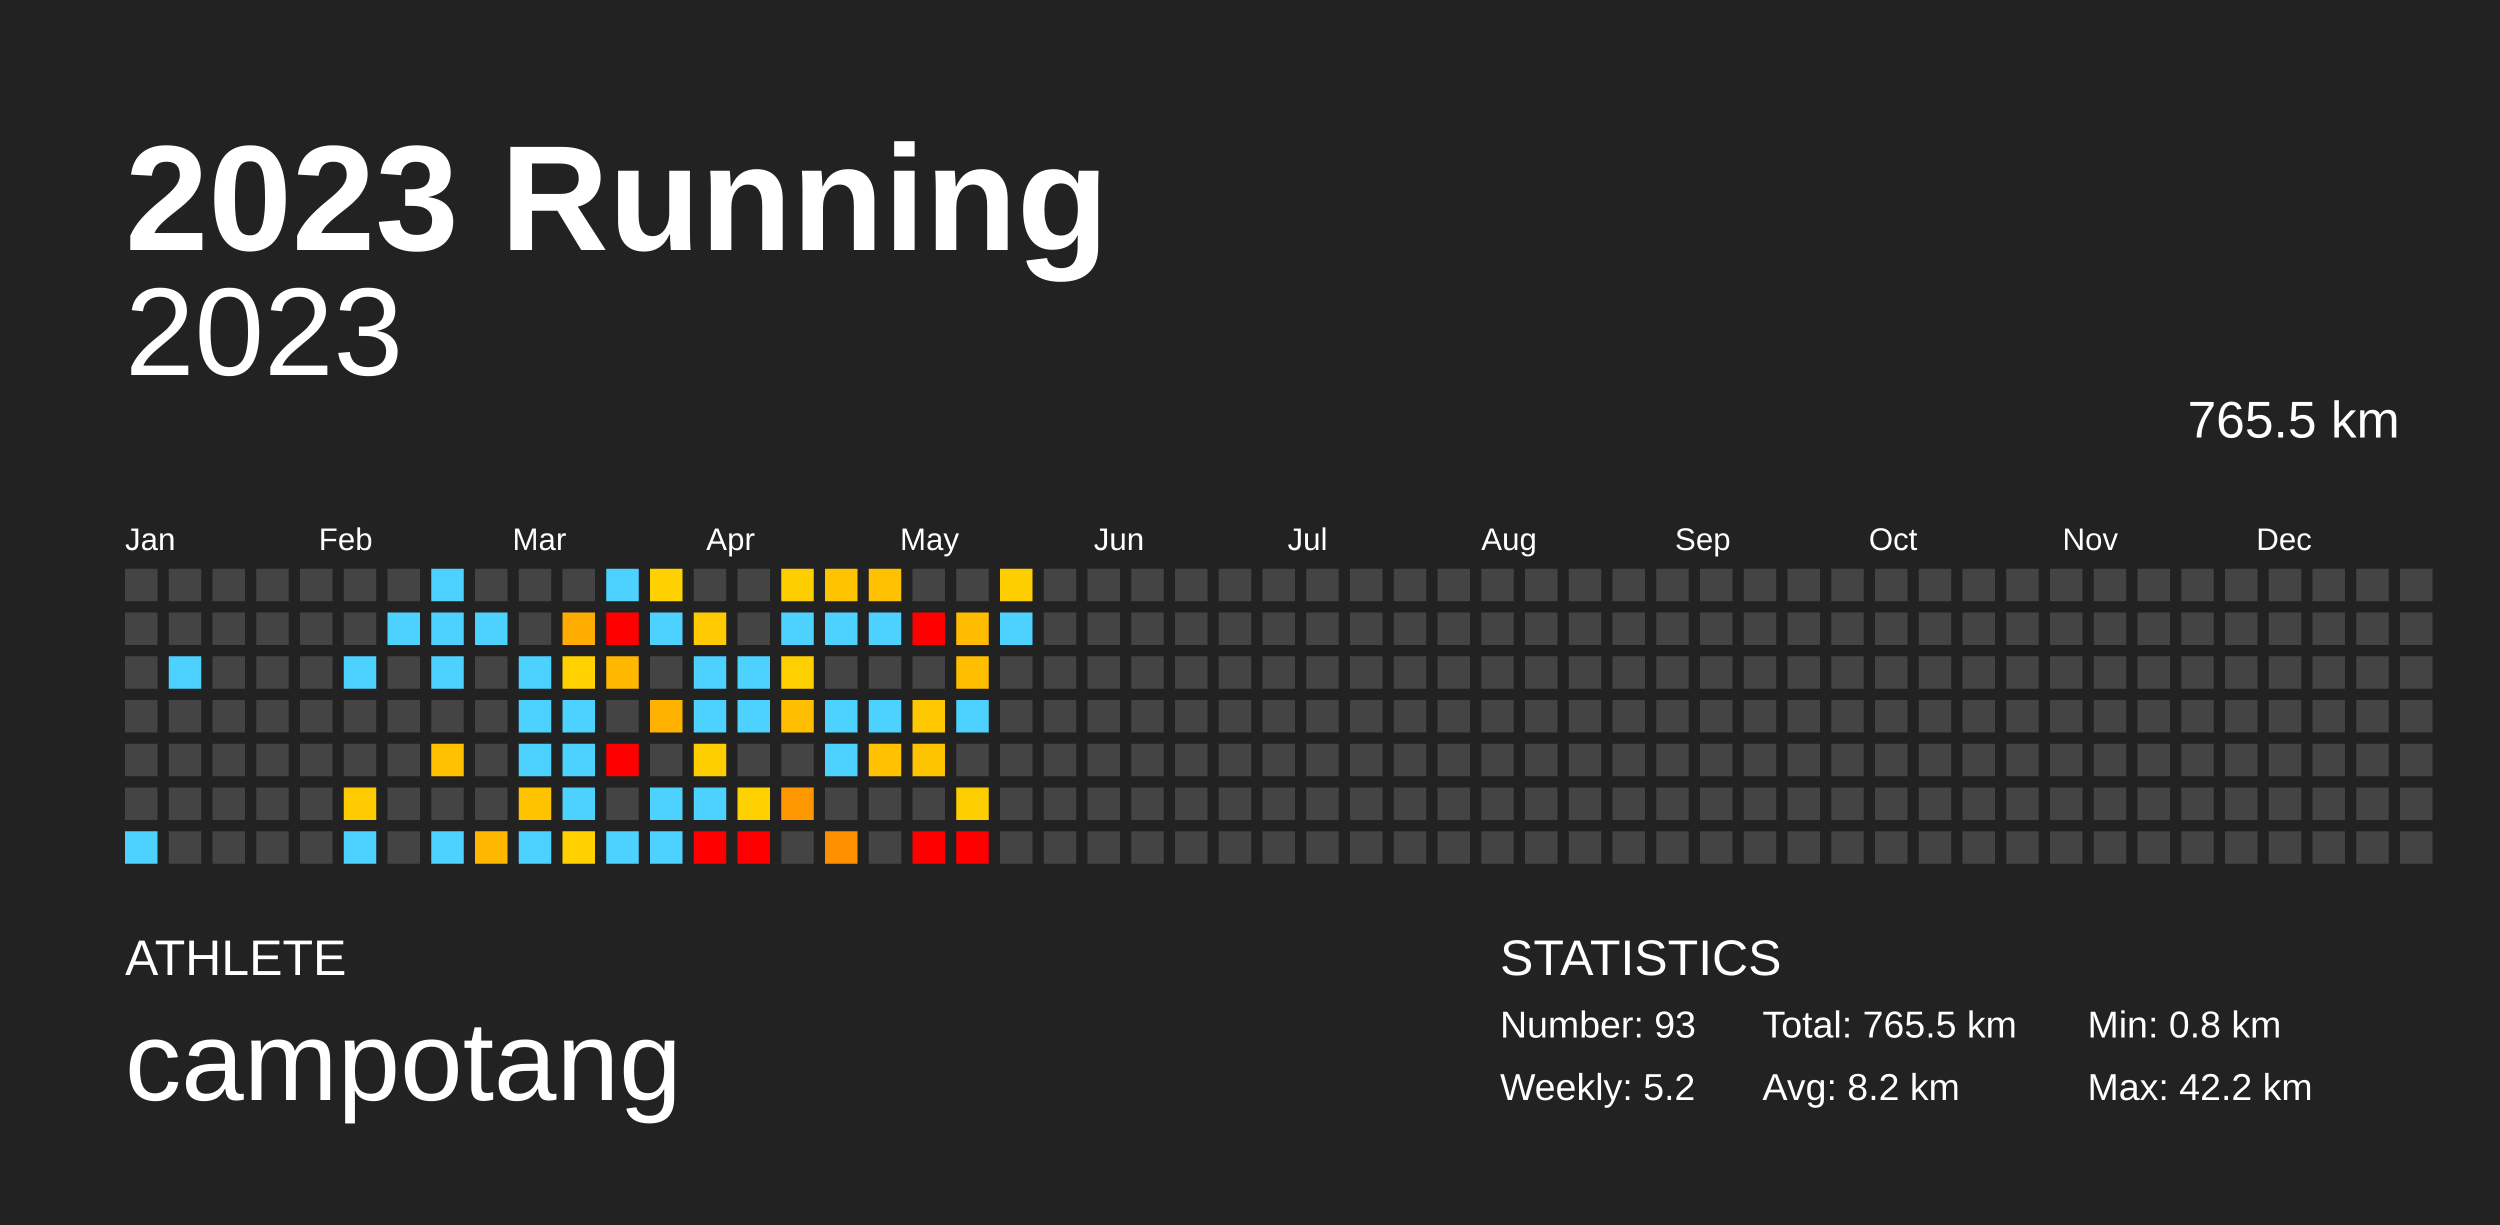
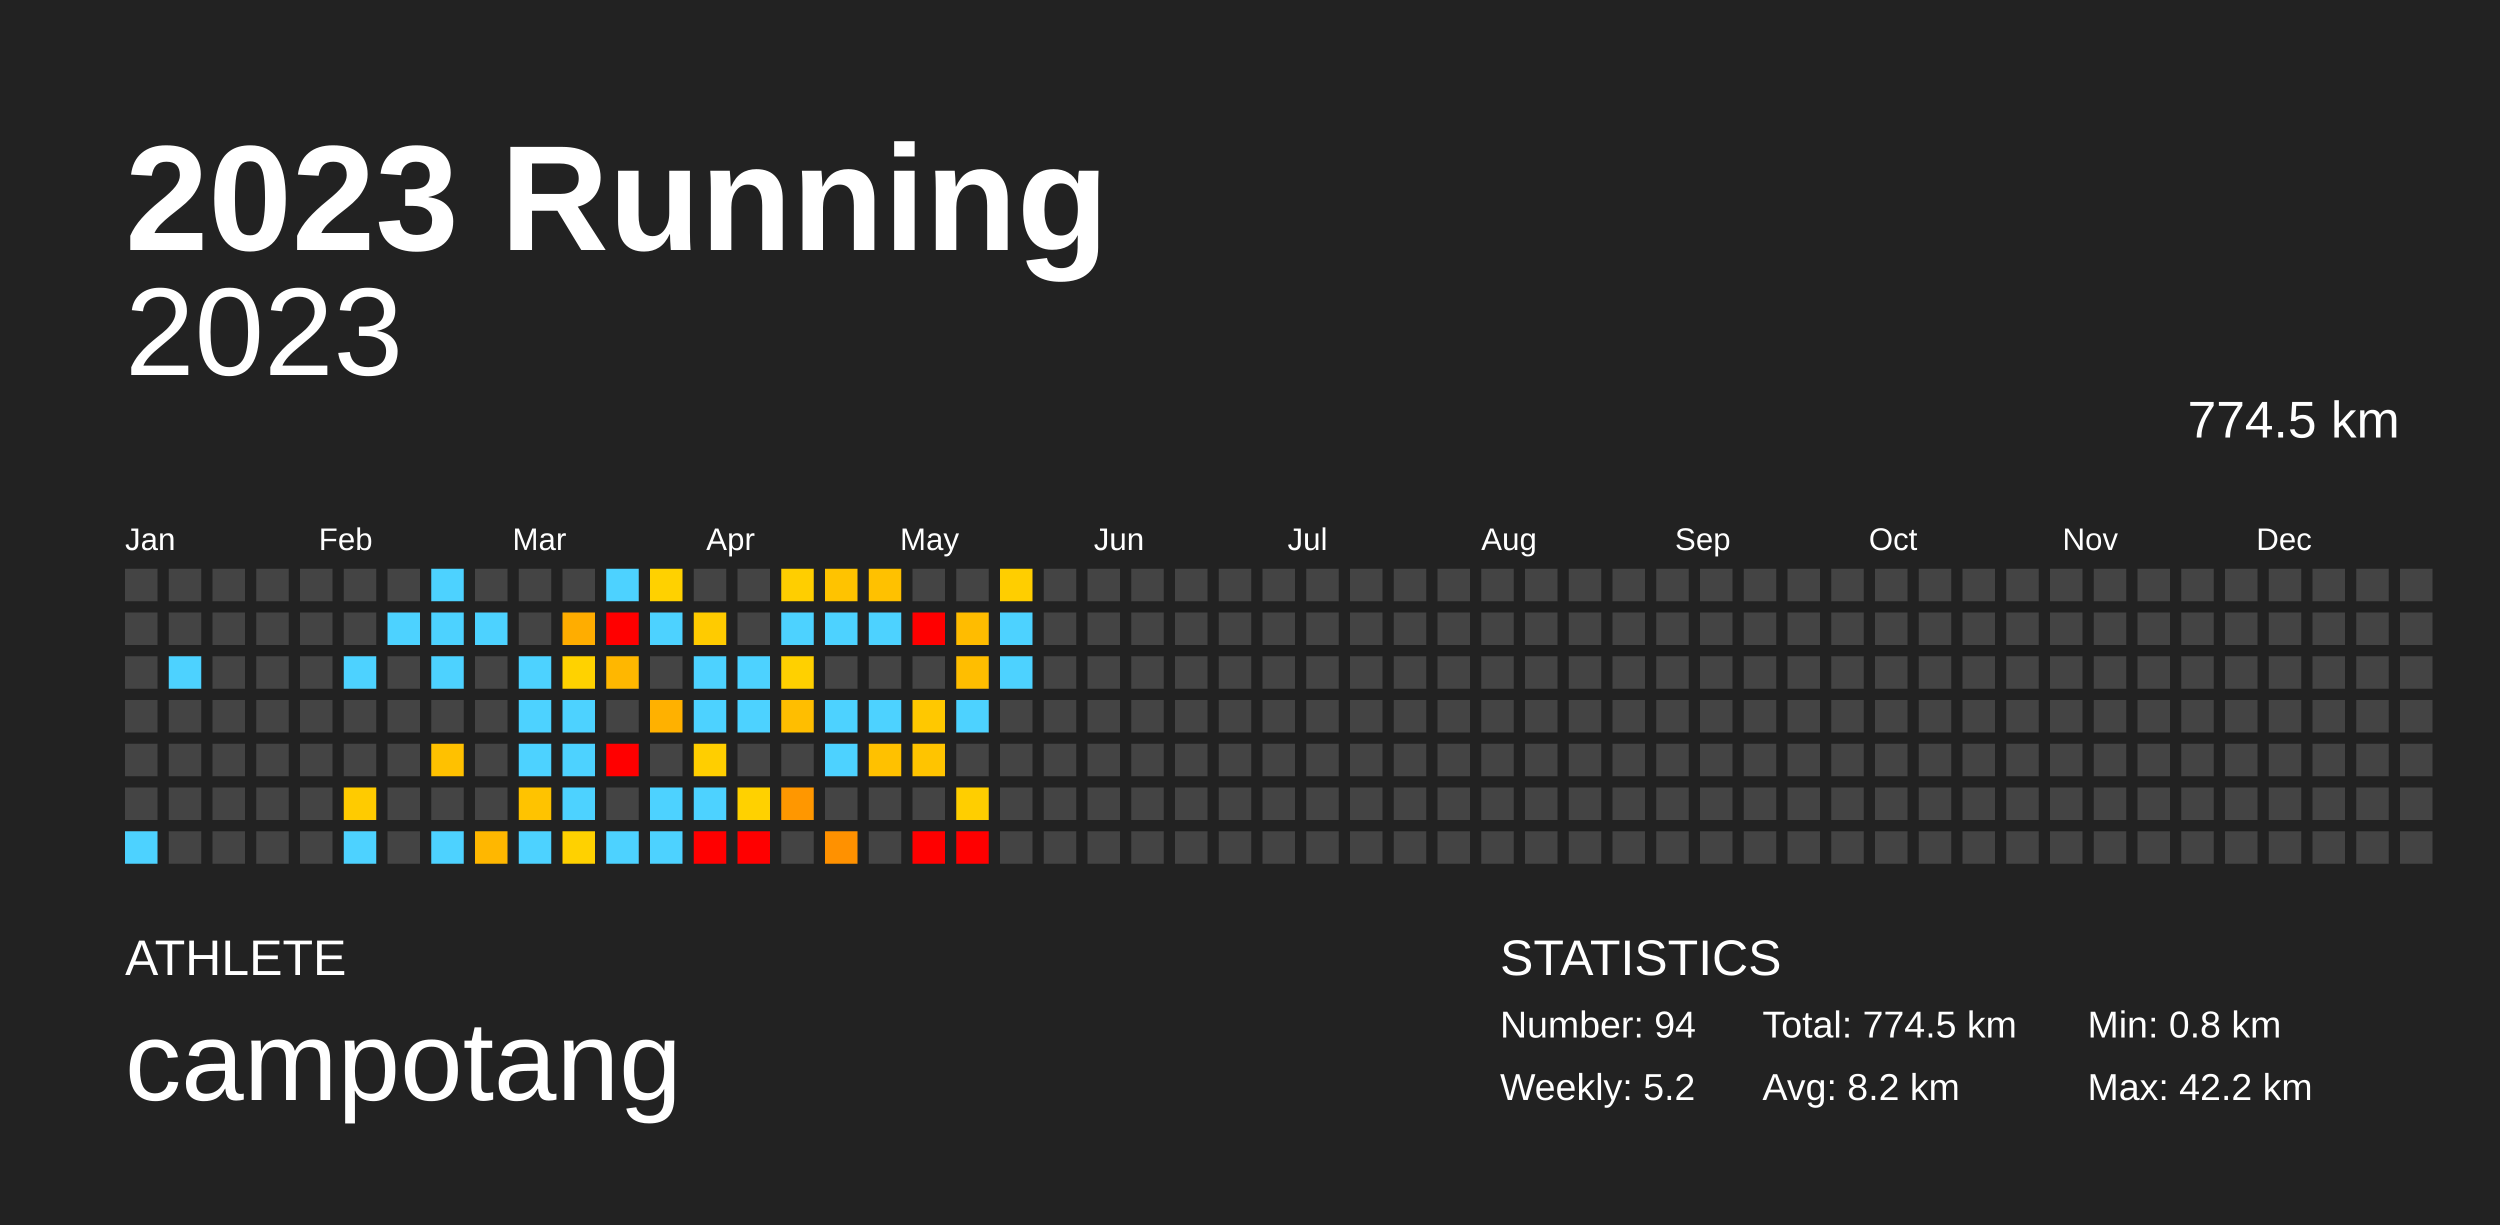
<svg xmlns="http://www.w3.org/2000/svg" baseProfile="full" height="98mm" version="1.1" viewBox="0,0,200,98" width="200mm">
  <defs />
  <rect fill="#222222" height="98" width="200" x="0" y="0" />
  <text fill="#FFFFFF" style="font-size:12px; font-family:Arial; font-weight:bold;" x="10" y="20">2023 Running</text>
  <text fill="#FFFFFF" style="font-size:4px; font-family:Arial" x="10" y="78">ATHLETE</text>
  <text fill="#FFFFFF" style="font-size:9px; font-family:Arial" x="10" y="88">campotang</text>
  <text fill="#FFFFFF" style="font-size:4px; font-family:Arial" x="120" y="78">STATISTICS</text>
-   <text fill="#FFFFFF" style="font-size:3px; font-family:Arial" x="120" y="83">Number: 93</text>
+   <text fill="#FFFFFF" style="font-size:3px; font-family:Arial" x="120" y="83">Number: 94</text>
  <text fill="#FFFFFF" style="font-size:3px; font-family:Arial" x="120" y="88">Weekly: 5.2</text>
-   <text fill="#FFFFFF" style="font-size:3px; font-family:Arial" x="141" y="83">Total: 765.5 km</text>
+   <text fill="#FFFFFF" style="font-size:3px; font-family:Arial" x="141" y="83">Total: 774.5 km</text>
  <text fill="#FFFFFF" style="font-size:3px; font-family:Arial" x="141" y="88">Avg: 8.2 km</text>
  <text fill="#FFFFFF" style="font-size:3px; font-family:Arial" x="167" y="83">Min: 0.8 km</text>
  <text fill="#FFFFFF" style="font-size:3px; font-family:Arial" x="167" y="88">Max: 42.2 km</text>
  <text alignment-baseline="hanging" fill="#FFFFFF" style="font-size:10.0px; font-family:Arial;" x="10" y="30">2023</text>
-   <text alignment-baseline="hanging" fill="#FFFFFF" style="font-size:4.125px; font-family:Arial;" x="175" y="35">765.5 km</text>
+   <text alignment-baseline="hanging" fill="#FFFFFF" style="font-size:4.125px; font-family:Arial;" x="175" y="35">774.5 km</text>
  <text fill="#FFFFFF" style="font-size:2.5px; font-family:Arial" x="10.0" y="44">Jan</text>
  <text fill="#FFFFFF" style="font-size:2.5px; font-family:Arial" x="25.5" y="44">Feb</text>
  <text fill="#FFFFFF" style="font-size:2.5px; font-family:Arial" x="41.0" y="44">Mar</text>
  <text fill="#FFFFFF" style="font-size:2.5px; font-family:Arial" x="56.5" y="44">Apr</text>
  <text fill="#FFFFFF" style="font-size:2.5px; font-family:Arial" x="72.0" y="44">May</text>
  <text fill="#FFFFFF" style="font-size:2.5px; font-family:Arial" x="87.5" y="44">Jun</text>
  <text fill="#FFFFFF" style="font-size:2.5px; font-family:Arial" x="103.0" y="44">Jul</text>
  <text fill="#FFFFFF" style="font-size:2.5px; font-family:Arial" x="118.5" y="44">Aug</text>
  <text fill="#FFFFFF" style="font-size:2.5px; font-family:Arial" x="134.0" y="44">Sep</text>
  <text fill="#FFFFFF" style="font-size:2.5px; font-family:Arial" x="149.5" y="44">Oct</text>
  <text fill="#FFFFFF" style="font-size:2.5px; font-family:Arial" x="165.0" y="44">Nov</text>
  <text fill="#FFFFFF" style="font-size:2.5px; font-family:Arial" x="180.5" y="44">Dec</text>
  <rect fill="#444444" height="2.6" width="2.6" x="10.0" y="45.5" />
  <rect fill="#444444" height="2.6" width="2.6" x="10.0" y="49.0" />
  <rect fill="#444444" height="2.6" width="2.6" x="10.0" y="52.5" />
  <rect fill="#444444" height="2.6" width="2.6" x="10.0" y="56.0" />
  <rect fill="#444444" height="2.6" width="2.6" x="10.0" y="59.5" />
  <rect fill="#444444" height="2.6" width="2.6" x="10.0" y="63.0" />
  <rect fill="#4dd2ff" height="2.6" width="2.6" x="10.0" y="66.5" />
  <rect fill="#444444" height="2.6" width="2.6" x="13.5" y="45.5" />
  <rect fill="#444444" height="2.6" width="2.6" x="13.5" y="49.0" />
  <rect fill="#4dd2ff" height="2.6" width="2.6" x="13.5" y="52.5" />
  <rect fill="#444444" height="2.6" width="2.6" x="13.5" y="56.0" />
  <rect fill="#444444" height="2.6" width="2.6" x="13.5" y="59.5" />
  <rect fill="#444444" height="2.6" width="2.6" x="13.5" y="63.0" />
  <rect fill="#444444" height="2.6" width="2.6" x="13.5" y="66.5" />
  <rect fill="#444444" height="2.6" width="2.6" x="17.0" y="45.5" />
  <rect fill="#444444" height="2.6" width="2.6" x="17.0" y="49.0" />
  <rect fill="#444444" height="2.6" width="2.6" x="17.0" y="52.5" />
  <rect fill="#444444" height="2.6" width="2.6" x="17.0" y="56.0" />
  <rect fill="#444444" height="2.6" width="2.6" x="17.0" y="59.5" />
  <rect fill="#444444" height="2.6" width="2.6" x="17.0" y="63.0" />
  <rect fill="#444444" height="2.6" width="2.6" x="17.0" y="66.5" />
  <rect fill="#444444" height="2.6" width="2.6" x="20.5" y="45.5" />
  <rect fill="#444444" height="2.6" width="2.6" x="20.5" y="49.0" />
  <rect fill="#444444" height="2.6" width="2.6" x="20.5" y="52.5" />
  <rect fill="#444444" height="2.6" width="2.6" x="20.5" y="56.0" />
  <rect fill="#444444" height="2.6" width="2.6" x="20.5" y="59.5" />
  <rect fill="#444444" height="2.6" width="2.6" x="20.5" y="63.0" />
  <rect fill="#444444" height="2.6" width="2.6" x="20.5" y="66.5" />
  <rect fill="#444444" height="2.6" width="2.6" x="24.0" y="45.5" />
  <rect fill="#444444" height="2.6" width="2.6" x="24.0" y="49.0" />
  <rect fill="#444444" height="2.6" width="2.6" x="24.0" y="52.5" />
  <rect fill="#444444" height="2.6" width="2.6" x="24.0" y="56.0" />
  <rect fill="#444444" height="2.6" width="2.6" x="24.0" y="59.5" />
  <rect fill="#444444" height="2.6" width="2.6" x="24.0" y="63.0" />
  <rect fill="#444444" height="2.6" width="2.6" x="24.0" y="66.5" />
  <rect fill="#444444" height="2.6" width="2.6" x="27.5" y="45.5" />
  <rect fill="#444444" height="2.6" width="2.6" x="27.5" y="49.0" />
  <rect fill="#4dd2ff" height="2.6" width="2.6" x="27.5" y="52.5" />
  <rect fill="#444444" height="2.6" width="2.6" x="27.5" y="56.0" />
  <rect fill="#444444" height="2.6" width="2.6" x="27.5" y="59.5" />
  <rect fill="#ffcb00" height="2.6" width="2.6" x="27.5" y="63.0" />
  <rect fill="#4dd2ff" height="2.6" width="2.6" x="27.5" y="66.5" />
  <rect fill="#444444" height="2.6" width="2.6" x="31.0" y="45.5" />
  <rect fill="#4dd2ff" height="2.6" width="2.6" x="31.0" y="49.0" />
  <rect fill="#444444" height="2.6" width="2.6" x="31.0" y="52.5" />
  <rect fill="#444444" height="2.6" width="2.6" x="31.0" y="56.0" />
  <rect fill="#444444" height="2.6" width="2.6" x="31.0" y="59.5" />
  <rect fill="#444444" height="2.6" width="2.6" x="31.0" y="63.0" />
  <rect fill="#444444" height="2.6" width="2.6" x="31.0" y="66.5" />
  <rect fill="#4dd2ff" height="2.6" width="2.6" x="34.5" y="45.5" />
  <rect fill="#4dd2ff" height="2.6" width="2.6" x="34.5" y="49.0" />
  <rect fill="#4dd2ff" height="2.6" width="2.6" x="34.5" y="52.5" />
  <rect fill="#444444" height="2.6" width="2.6" x="34.5" y="56.0" />
  <rect fill="#ffc100" height="2.6" width="2.6" x="34.5" y="59.5" />
  <rect fill="#444444" height="2.6" width="2.6" x="34.5" y="63.0" />
  <rect fill="#4dd2ff" height="2.6" width="2.6" x="34.5" y="66.5" />
  <rect fill="#444444" height="2.6" width="2.6" x="38.0" y="45.5" />
  <rect fill="#4dd2ff" height="2.6" width="2.6" x="38.0" y="49.0" />
  <rect fill="#444444" height="2.6" width="2.6" x="38.0" y="52.5" />
  <rect fill="#444444" height="2.6" width="2.6" x="38.0" y="56.0" />
  <rect fill="#444444" height="2.6" width="2.6" x="38.0" y="59.5" />
  <rect fill="#444444" height="2.6" width="2.6" x="38.0" y="63.0" />
  <rect fill="#ffb700" height="2.6" width="2.6" x="38.0" y="66.5" />
  <rect fill="#444444" height="2.6" width="2.6" x="41.5" y="45.5" />
  <rect fill="#444444" height="2.6" width="2.6" x="41.5" y="49.0" />
  <rect fill="#4dd2ff" height="2.6" width="2.6" x="41.5" y="52.5" />
  <rect fill="#4dd2ff" height="2.6" width="2.6" x="41.5" y="56.0" />
  <rect fill="#4dd2ff" height="2.6" width="2.6" x="41.5" y="59.5" />
  <rect fill="#ffc300" height="2.6" width="2.6" x="41.5" y="63.0" />
  <rect fill="#4dd2ff" height="2.6" width="2.6" x="41.5" y="66.5" />
  <rect fill="#444444" height="2.6" width="2.6" x="45.0" y="45.5" />
  <rect fill="#ffad00" height="2.6" width="2.6" x="45.0" y="49.0" />
  <rect fill="#ffd200" height="2.6" width="2.6" x="45.0" y="52.5" />
  <rect fill="#4dd2ff" height="2.6" width="2.6" x="45.0" y="56.0" />
  <rect fill="#4dd2ff" height="2.6" width="2.6" x="45.0" y="59.5" />
  <rect fill="#4dd2ff" height="2.6" width="2.6" x="45.0" y="63.0" />
  <rect fill="#ffd100" height="2.6" width="2.6" x="45.0" y="66.5" />
  <rect fill="#4dd2ff" height="2.6" width="2.6" x="48.5" y="45.5" />
  <rect fill="red" height="2.6" width="2.6" x="48.5" y="49.0" />
  <rect fill="#ffb700" height="2.6" width="2.6" x="48.5" y="52.5" />
  <rect fill="#444444" height="2.6" width="2.6" x="48.5" y="56.0" />
  <rect fill="red" height="2.6" width="2.6" x="48.5" y="59.5" />
  <rect fill="#444444" height="2.6" width="2.6" x="48.5" y="63.0" />
  <rect fill="#4dd2ff" height="2.6" width="2.6" x="48.5" y="66.5" />
  <rect fill="#ffd100" height="2.6" width="2.6" x="52.0" y="45.5" />
  <rect fill="#4dd2ff" height="2.6" width="2.6" x="52.0" y="49.0" />
  <rect fill="#444444" height="2.6" width="2.6" x="52.0" y="52.5" />
  <rect fill="#ffb100" height="2.6" width="2.6" x="52.0" y="56.0" />
  <rect fill="#444444" height="2.6" width="2.6" x="52.0" y="59.5" />
  <rect fill="#4dd2ff" height="2.6" width="2.6" x="52.0" y="63.0" />
  <rect fill="#4dd2ff" height="2.6" width="2.6" x="52.0" y="66.5" />
  <rect fill="#444444" height="2.6" width="2.6" x="55.5" y="45.5" />
  <rect fill="#ffcb00" height="2.6" width="2.6" x="55.5" y="49.0" />
  <rect fill="#4dd2ff" height="2.6" width="2.6" x="55.5" y="52.5" />
  <rect fill="#4dd2ff" height="2.6" width="2.6" x="55.5" y="56.0" />
  <rect fill="#ffce00" height="2.6" width="2.6" x="55.5" y="59.5" />
  <rect fill="#4dd2ff" height="2.6" width="2.6" x="55.5" y="63.0" />
  <rect fill="red" height="2.6" width="2.6" x="55.5" y="66.5" />
  <rect fill="#444444" height="2.6" width="2.6" x="59.0" y="45.5" />
  <rect fill="#444444" height="2.6" width="2.6" x="59.0" y="49.0" />
  <rect fill="#4dd2ff" height="2.6" width="2.6" x="59.0" y="52.5" />
  <rect fill="#4dd2ff" height="2.6" width="2.6" x="59.0" y="56.0" />
  <rect fill="#444444" height="2.6" width="2.6" x="59.0" y="59.5" />
  <rect fill="#ffd100" height="2.6" width="2.6" x="59.0" y="63.0" />
  <rect fill="red" height="2.6" width="2.6" x="59.0" y="66.5" />
  <rect fill="#ffce00" height="2.6" width="2.6" x="62.5" y="45.5" />
  <rect fill="#4dd2ff" height="2.6" width="2.6" x="62.5" y="49.0" />
  <rect fill="#ffd000" height="2.6" width="2.6" x="62.5" y="52.5" />
  <rect fill="#ffbe00" height="2.6" width="2.6" x="62.5" y="56.0" />
  <rect fill="#444444" height="2.6" width="2.6" x="62.5" y="59.5" />
  <rect fill="#ff9700" height="2.6" width="2.6" x="62.5" y="63.0" />
  <rect fill="#444444" height="2.6" width="2.6" x="62.5" y="66.5" />
  <rect fill="#ffc300" height="2.6" width="2.6" x="66.0" y="45.5" />
  <rect fill="#4dd2ff" height="2.6" width="2.6" x="66.0" y="49.0" />
  <rect fill="#444444" height="2.6" width="2.6" x="66.0" y="52.5" />
  <rect fill="#4dd2ff" height="2.6" width="2.6" x="66.0" y="56.0" />
  <rect fill="#4dd2ff" height="2.6" width="2.6" x="66.0" y="59.5" />
  <rect fill="#444444" height="2.6" width="2.6" x="66.0" y="63.0" />
  <rect fill="#ff9100" height="2.6" width="2.6" x="66.0" y="66.5" />
  <rect fill="#ffc100" height="2.6" width="2.6" x="69.5" y="45.5" />
  <rect fill="#4dd2ff" height="2.6" width="2.6" x="69.5" y="49.0" />
  <rect fill="#444444" height="2.6" width="2.6" x="69.5" y="52.5" />
  <rect fill="#4dd2ff" height="2.6" width="2.6" x="69.5" y="56.0" />
  <rect fill="#ffc100" height="2.6" width="2.6" x="69.5" y="59.5" />
  <rect fill="#444444" height="2.6" width="2.6" x="69.5" y="63.0" />
  <rect fill="#444444" height="2.6" width="2.6" x="69.5" y="66.5" />
  <rect fill="#444444" height="2.6" width="2.6" x="73.0" y="45.5" />
  <rect fill="red" height="2.6" width="2.6" x="73.0" y="49.0" />
  <rect fill="#444444" height="2.6" width="2.6" x="73.0" y="52.5" />
  <rect fill="#ffc800" height="2.6" width="2.6" x="73.0" y="56.0" />
  <rect fill="#ffc400" height="2.6" width="2.6" x="73.0" y="59.5" />
  <rect fill="#444444" height="2.6" width="2.6" x="73.0" y="63.0" />
  <rect fill="red" height="2.6" width="2.6" x="73.0" y="66.5" />
  <rect fill="#444444" height="2.6" width="2.6" x="76.5" y="45.5" />
  <rect fill="#ffbc00" height="2.6" width="2.6" x="76.5" y="49.0" />
  <rect fill="#ffbe00" height="2.6" width="2.6" x="76.5" y="52.5" />
  <rect fill="#4dd2ff" height="2.6" width="2.6" x="76.5" y="56.0" />
  <rect fill="#444444" height="2.6" width="2.6" x="76.5" y="59.5" />
  <rect fill="#ffce00" height="2.6" width="2.6" x="76.5" y="63.0" />
  <rect fill="red" height="2.6" width="2.6" x="76.5" y="66.5" />
  <rect fill="#ffce00" height="2.6" width="2.6" x="80.0" y="45.5" />
  <rect fill="#4dd2ff" height="2.6" width="2.6" x="80.0" y="49.0" />
-   <rect fill="#444444" height="2.6" width="2.6" x="80.0" y="52.5" />
+   <rect fill="#4dd2ff" height="2.6" width="2.6" x="80.0" y="52.5" />
  <rect fill="#444444" height="2.6" width="2.6" x="80.0" y="56.0" />
  <rect fill="#444444" height="2.6" width="2.6" x="80.0" y="59.5" />
  <rect fill="#444444" height="2.6" width="2.6" x="80.0" y="63.0" />
  <rect fill="#444444" height="2.6" width="2.6" x="80.0" y="66.5" />
  <rect fill="#444444" height="2.6" width="2.6" x="83.5" y="45.5" />
  <rect fill="#444444" height="2.6" width="2.6" x="83.5" y="49.0" />
  <rect fill="#444444" height="2.6" width="2.6" x="83.5" y="52.5" />
  <rect fill="#444444" height="2.6" width="2.6" x="83.5" y="56.0" />
  <rect fill="#444444" height="2.6" width="2.6" x="83.5" y="59.5" />
  <rect fill="#444444" height="2.6" width="2.6" x="83.5" y="63.0" />
  <rect fill="#444444" height="2.6" width="2.6" x="83.5" y="66.5" />
  <rect fill="#444444" height="2.6" width="2.6" x="87.0" y="45.5" />
  <rect fill="#444444" height="2.6" width="2.6" x="87.0" y="49.0" />
  <rect fill="#444444" height="2.6" width="2.6" x="87.0" y="52.5" />
  <rect fill="#444444" height="2.6" width="2.6" x="87.0" y="56.0" />
  <rect fill="#444444" height="2.6" width="2.6" x="87.0" y="59.5" />
  <rect fill="#444444" height="2.6" width="2.6" x="87.0" y="63.0" />
  <rect fill="#444444" height="2.6" width="2.6" x="87.0" y="66.5" />
  <rect fill="#444444" height="2.6" width="2.6" x="90.5" y="45.5" />
  <rect fill="#444444" height="2.6" width="2.6" x="90.5" y="49.0" />
  <rect fill="#444444" height="2.6" width="2.6" x="90.5" y="52.5" />
  <rect fill="#444444" height="2.6" width="2.6" x="90.5" y="56.0" />
  <rect fill="#444444" height="2.6" width="2.6" x="90.5" y="59.5" />
  <rect fill="#444444" height="2.6" width="2.6" x="90.5" y="63.0" />
  <rect fill="#444444" height="2.6" width="2.6" x="90.5" y="66.5" />
  <rect fill="#444444" height="2.6" width="2.6" x="94.0" y="45.5" />
  <rect fill="#444444" height="2.6" width="2.6" x="94.0" y="49.0" />
  <rect fill="#444444" height="2.6" width="2.6" x="94.0" y="52.5" />
  <rect fill="#444444" height="2.6" width="2.6" x="94.0" y="56.0" />
  <rect fill="#444444" height="2.6" width="2.6" x="94.0" y="59.5" />
  <rect fill="#444444" height="2.6" width="2.6" x="94.0" y="63.0" />
  <rect fill="#444444" height="2.6" width="2.6" x="94.0" y="66.5" />
  <rect fill="#444444" height="2.6" width="2.6" x="97.5" y="45.5" />
  <rect fill="#444444" height="2.6" width="2.6" x="97.5" y="49.0" />
  <rect fill="#444444" height="2.6" width="2.6" x="97.5" y="52.5" />
  <rect fill="#444444" height="2.6" width="2.6" x="97.5" y="56.0" />
  <rect fill="#444444" height="2.6" width="2.6" x="97.5" y="59.5" />
  <rect fill="#444444" height="2.6" width="2.6" x="97.5" y="63.0" />
  <rect fill="#444444" height="2.6" width="2.6" x="97.5" y="66.5" />
  <rect fill="#444444" height="2.6" width="2.6" x="101.0" y="45.5" />
  <rect fill="#444444" height="2.6" width="2.6" x="101.0" y="49.0" />
  <rect fill="#444444" height="2.6" width="2.6" x="101.0" y="52.5" />
  <rect fill="#444444" height="2.6" width="2.6" x="101.0" y="56.0" />
  <rect fill="#444444" height="2.6" width="2.6" x="101.0" y="59.5" />
  <rect fill="#444444" height="2.6" width="2.6" x="101.0" y="63.0" />
  <rect fill="#444444" height="2.6" width="2.6" x="101.0" y="66.5" />
  <rect fill="#444444" height="2.6" width="2.6" x="104.5" y="45.5" />
  <rect fill="#444444" height="2.6" width="2.6" x="104.5" y="49.0" />
  <rect fill="#444444" height="2.6" width="2.6" x="104.5" y="52.5" />
  <rect fill="#444444" height="2.6" width="2.6" x="104.5" y="56.0" />
  <rect fill="#444444" height="2.6" width="2.6" x="104.5" y="59.5" />
  <rect fill="#444444" height="2.6" width="2.6" x="104.5" y="63.0" />
  <rect fill="#444444" height="2.6" width="2.6" x="104.5" y="66.5" />
  <rect fill="#444444" height="2.6" width="2.6" x="108.0" y="45.5" />
  <rect fill="#444444" height="2.6" width="2.6" x="108.0" y="49.0" />
  <rect fill="#444444" height="2.6" width="2.6" x="108.0" y="52.5" />
  <rect fill="#444444" height="2.6" width="2.6" x="108.0" y="56.0" />
  <rect fill="#444444" height="2.6" width="2.6" x="108.0" y="59.5" />
  <rect fill="#444444" height="2.6" width="2.6" x="108.0" y="63.0" />
  <rect fill="#444444" height="2.6" width="2.6" x="108.0" y="66.5" />
  <rect fill="#444444" height="2.6" width="2.6" x="111.5" y="45.5" />
  <rect fill="#444444" height="2.6" width="2.6" x="111.5" y="49.0" />
  <rect fill="#444444" height="2.6" width="2.6" x="111.5" y="52.5" />
  <rect fill="#444444" height="2.6" width="2.6" x="111.5" y="56.0" />
  <rect fill="#444444" height="2.6" width="2.6" x="111.5" y="59.5" />
  <rect fill="#444444" height="2.6" width="2.6" x="111.5" y="63.0" />
  <rect fill="#444444" height="2.6" width="2.6" x="111.5" y="66.5" />
  <rect fill="#444444" height="2.6" width="2.6" x="115.0" y="45.5" />
  <rect fill="#444444" height="2.6" width="2.6" x="115.0" y="49.0" />
  <rect fill="#444444" height="2.6" width="2.6" x="115.0" y="52.5" />
  <rect fill="#444444" height="2.6" width="2.6" x="115.0" y="56.0" />
  <rect fill="#444444" height="2.6" width="2.6" x="115.0" y="59.5" />
  <rect fill="#444444" height="2.6" width="2.6" x="115.0" y="63.0" />
  <rect fill="#444444" height="2.6" width="2.6" x="115.0" y="66.5" />
  <rect fill="#444444" height="2.6" width="2.6" x="118.5" y="45.5" />
  <rect fill="#444444" height="2.6" width="2.6" x="118.5" y="49.0" />
  <rect fill="#444444" height="2.6" width="2.6" x="118.5" y="52.5" />
  <rect fill="#444444" height="2.6" width="2.6" x="118.5" y="56.0" />
  <rect fill="#444444" height="2.6" width="2.6" x="118.5" y="59.5" />
  <rect fill="#444444" height="2.6" width="2.6" x="118.5" y="63.0" />
  <rect fill="#444444" height="2.6" width="2.6" x="118.5" y="66.5" />
  <rect fill="#444444" height="2.6" width="2.6" x="122.0" y="45.5" />
  <rect fill="#444444" height="2.6" width="2.6" x="122.0" y="49.0" />
  <rect fill="#444444" height="2.6" width="2.6" x="122.0" y="52.5" />
  <rect fill="#444444" height="2.6" width="2.6" x="122.0" y="56.0" />
  <rect fill="#444444" height="2.6" width="2.6" x="122.0" y="59.5" />
  <rect fill="#444444" height="2.6" width="2.6" x="122.0" y="63.0" />
  <rect fill="#444444" height="2.6" width="2.6" x="122.0" y="66.5" />
  <rect fill="#444444" height="2.6" width="2.6" x="125.5" y="45.5" />
  <rect fill="#444444" height="2.6" width="2.6" x="125.5" y="49.0" />
  <rect fill="#444444" height="2.6" width="2.6" x="125.5" y="52.5" />
  <rect fill="#444444" height="2.6" width="2.6" x="125.5" y="56.0" />
  <rect fill="#444444" height="2.6" width="2.6" x="125.5" y="59.5" />
  <rect fill="#444444" height="2.6" width="2.6" x="125.5" y="63.0" />
  <rect fill="#444444" height="2.6" width="2.6" x="125.5" y="66.5" />
  <rect fill="#444444" height="2.6" width="2.6" x="129.0" y="45.5" />
  <rect fill="#444444" height="2.6" width="2.6" x="129.0" y="49.0" />
  <rect fill="#444444" height="2.6" width="2.6" x="129.0" y="52.5" />
  <rect fill="#444444" height="2.6" width="2.6" x="129.0" y="56.0" />
  <rect fill="#444444" height="2.6" width="2.6" x="129.0" y="59.5" />
  <rect fill="#444444" height="2.6" width="2.6" x="129.0" y="63.0" />
  <rect fill="#444444" height="2.6" width="2.6" x="129.0" y="66.5" />
  <rect fill="#444444" height="2.6" width="2.6" x="132.5" y="45.5" />
  <rect fill="#444444" height="2.6" width="2.6" x="132.5" y="49.0" />
  <rect fill="#444444" height="2.6" width="2.6" x="132.5" y="52.5" />
  <rect fill="#444444" height="2.6" width="2.6" x="132.5" y="56.0" />
  <rect fill="#444444" height="2.6" width="2.6" x="132.5" y="59.5" />
  <rect fill="#444444" height="2.6" width="2.6" x="132.5" y="63.0" />
  <rect fill="#444444" height="2.6" width="2.6" x="132.5" y="66.5" />
  <rect fill="#444444" height="2.6" width="2.6" x="136.0" y="45.5" />
  <rect fill="#444444" height="2.6" width="2.6" x="136.0" y="49.0" />
  <rect fill="#444444" height="2.6" width="2.6" x="136.0" y="52.5" />
  <rect fill="#444444" height="2.6" width="2.6" x="136.0" y="56.0" />
  <rect fill="#444444" height="2.6" width="2.6" x="136.0" y="59.5" />
  <rect fill="#444444" height="2.6" width="2.6" x="136.0" y="63.0" />
  <rect fill="#444444" height="2.6" width="2.6" x="136.0" y="66.5" />
  <rect fill="#444444" height="2.6" width="2.6" x="139.5" y="45.5" />
  <rect fill="#444444" height="2.6" width="2.6" x="139.5" y="49.0" />
  <rect fill="#444444" height="2.6" width="2.6" x="139.5" y="52.5" />
  <rect fill="#444444" height="2.6" width="2.6" x="139.5" y="56.0" />
  <rect fill="#444444" height="2.6" width="2.6" x="139.5" y="59.5" />
  <rect fill="#444444" height="2.6" width="2.6" x="139.5" y="63.0" />
  <rect fill="#444444" height="2.6" width="2.6" x="139.5" y="66.5" />
  <rect fill="#444444" height="2.6" width="2.6" x="143.0" y="45.5" />
  <rect fill="#444444" height="2.6" width="2.6" x="143.0" y="49.0" />
  <rect fill="#444444" height="2.6" width="2.6" x="143.0" y="52.5" />
  <rect fill="#444444" height="2.6" width="2.6" x="143.0" y="56.0" />
  <rect fill="#444444" height="2.6" width="2.6" x="143.0" y="59.5" />
  <rect fill="#444444" height="2.6" width="2.6" x="143.0" y="63.0" />
  <rect fill="#444444" height="2.6" width="2.6" x="143.0" y="66.5" />
  <rect fill="#444444" height="2.6" width="2.6" x="146.5" y="45.5" />
  <rect fill="#444444" height="2.6" width="2.6" x="146.5" y="49.0" />
  <rect fill="#444444" height="2.6" width="2.6" x="146.5" y="52.5" />
  <rect fill="#444444" height="2.6" width="2.6" x="146.5" y="56.0" />
  <rect fill="#444444" height="2.6" width="2.6" x="146.5" y="59.5" />
  <rect fill="#444444" height="2.6" width="2.6" x="146.5" y="63.0" />
  <rect fill="#444444" height="2.6" width="2.6" x="146.5" y="66.5" />
  <rect fill="#444444" height="2.6" width="2.6" x="150.0" y="45.5" />
  <rect fill="#444444" height="2.6" width="2.6" x="150.0" y="49.0" />
  <rect fill="#444444" height="2.6" width="2.6" x="150.0" y="52.5" />
  <rect fill="#444444" height="2.6" width="2.6" x="150.0" y="56.0" />
  <rect fill="#444444" height="2.6" width="2.6" x="150.0" y="59.5" />
  <rect fill="#444444" height="2.6" width="2.6" x="150.0" y="63.0" />
  <rect fill="#444444" height="2.6" width="2.6" x="150.0" y="66.5" />
  <rect fill="#444444" height="2.6" width="2.6" x="153.5" y="45.5" />
  <rect fill="#444444" height="2.6" width="2.6" x="153.5" y="49.0" />
  <rect fill="#444444" height="2.6" width="2.6" x="153.5" y="52.5" />
  <rect fill="#444444" height="2.6" width="2.6" x="153.5" y="56.0" />
  <rect fill="#444444" height="2.6" width="2.6" x="153.5" y="59.5" />
  <rect fill="#444444" height="2.6" width="2.6" x="153.5" y="63.0" />
  <rect fill="#444444" height="2.6" width="2.6" x="153.5" y="66.5" />
  <rect fill="#444444" height="2.6" width="2.6" x="157.0" y="45.5" />
  <rect fill="#444444" height="2.6" width="2.6" x="157.0" y="49.0" />
  <rect fill="#444444" height="2.6" width="2.6" x="157.0" y="52.5" />
  <rect fill="#444444" height="2.6" width="2.6" x="157.0" y="56.0" />
  <rect fill="#444444" height="2.6" width="2.6" x="157.0" y="59.5" />
  <rect fill="#444444" height="2.6" width="2.6" x="157.0" y="63.0" />
  <rect fill="#444444" height="2.6" width="2.6" x="157.0" y="66.5" />
  <rect fill="#444444" height="2.6" width="2.6" x="160.5" y="45.5" />
  <rect fill="#444444" height="2.6" width="2.6" x="160.5" y="49.0" />
  <rect fill="#444444" height="2.6" width="2.6" x="160.5" y="52.5" />
  <rect fill="#444444" height="2.6" width="2.6" x="160.5" y="56.0" />
  <rect fill="#444444" height="2.6" width="2.6" x="160.5" y="59.5" />
  <rect fill="#444444" height="2.6" width="2.6" x="160.5" y="63.0" />
  <rect fill="#444444" height="2.6" width="2.6" x="160.5" y="66.5" />
  <rect fill="#444444" height="2.6" width="2.6" x="164.0" y="45.5" />
  <rect fill="#444444" height="2.6" width="2.6" x="164.0" y="49.0" />
  <rect fill="#444444" height="2.6" width="2.6" x="164.0" y="52.5" />
  <rect fill="#444444" height="2.6" width="2.6" x="164.0" y="56.0" />
  <rect fill="#444444" height="2.6" width="2.6" x="164.0" y="59.5" />
  <rect fill="#444444" height="2.6" width="2.6" x="164.0" y="63.0" />
  <rect fill="#444444" height="2.6" width="2.6" x="164.0" y="66.5" />
  <rect fill="#444444" height="2.6" width="2.6" x="167.5" y="45.5" />
  <rect fill="#444444" height="2.6" width="2.6" x="167.5" y="49.0" />
  <rect fill="#444444" height="2.6" width="2.6" x="167.5" y="52.5" />
  <rect fill="#444444" height="2.6" width="2.6" x="167.5" y="56.0" />
  <rect fill="#444444" height="2.6" width="2.6" x="167.5" y="59.5" />
  <rect fill="#444444" height="2.6" width="2.6" x="167.5" y="63.0" />
  <rect fill="#444444" height="2.6" width="2.6" x="167.5" y="66.5" />
  <rect fill="#444444" height="2.6" width="2.6" x="171.0" y="45.5" />
  <rect fill="#444444" height="2.6" width="2.6" x="171.0" y="49.0" />
  <rect fill="#444444" height="2.6" width="2.6" x="171.0" y="52.5" />
  <rect fill="#444444" height="2.6" width="2.6" x="171.0" y="56.0" />
  <rect fill="#444444" height="2.6" width="2.6" x="171.0" y="59.5" />
  <rect fill="#444444" height="2.6" width="2.6" x="171.0" y="63.0" />
  <rect fill="#444444" height="2.6" width="2.6" x="171.0" y="66.5" />
  <rect fill="#444444" height="2.6" width="2.6" x="174.5" y="45.5" />
  <rect fill="#444444" height="2.6" width="2.6" x="174.5" y="49.0" />
  <rect fill="#444444" height="2.6" width="2.6" x="174.5" y="52.5" />
  <rect fill="#444444" height="2.6" width="2.6" x="174.5" y="56.0" />
  <rect fill="#444444" height="2.6" width="2.6" x="174.5" y="59.5" />
  <rect fill="#444444" height="2.6" width="2.6" x="174.5" y="63.0" />
  <rect fill="#444444" height="2.6" width="2.6" x="174.5" y="66.5" />
  <rect fill="#444444" height="2.6" width="2.6" x="178.0" y="45.5" />
  <rect fill="#444444" height="2.6" width="2.6" x="178.0" y="49.0" />
  <rect fill="#444444" height="2.6" width="2.6" x="178.0" y="52.5" />
  <rect fill="#444444" height="2.6" width="2.6" x="178.0" y="56.0" />
  <rect fill="#444444" height="2.6" width="2.6" x="178.0" y="59.5" />
  <rect fill="#444444" height="2.6" width="2.6" x="178.0" y="63.0" />
  <rect fill="#444444" height="2.6" width="2.6" x="178.0" y="66.5" />
  <rect fill="#444444" height="2.6" width="2.6" x="181.5" y="45.5" />
  <rect fill="#444444" height="2.6" width="2.6" x="181.5" y="49.0" />
  <rect fill="#444444" height="2.6" width="2.6" x="181.5" y="52.5" />
  <rect fill="#444444" height="2.6" width="2.6" x="181.5" y="56.0" />
  <rect fill="#444444" height="2.6" width="2.6" x="181.5" y="59.5" />
  <rect fill="#444444" height="2.6" width="2.6" x="181.5" y="63.0" />
  <rect fill="#444444" height="2.6" width="2.6" x="181.5" y="66.5" />
  <rect fill="#444444" height="2.6" width="2.6" x="185.0" y="45.5" />
  <rect fill="#444444" height="2.6" width="2.6" x="185.0" y="49.0" />
  <rect fill="#444444" height="2.6" width="2.6" x="185.0" y="52.5" />
  <rect fill="#444444" height="2.6" width="2.6" x="185.0" y="56.0" />
  <rect fill="#444444" height="2.6" width="2.6" x="185.0" y="59.5" />
  <rect fill="#444444" height="2.6" width="2.6" x="185.0" y="63.0" />
  <rect fill="#444444" height="2.6" width="2.6" x="185.0" y="66.5" />
  <rect fill="#444444" height="2.6" width="2.6" x="188.5" y="45.5" />
  <rect fill="#444444" height="2.6" width="2.6" x="188.5" y="49.0" />
  <rect fill="#444444" height="2.6" width="2.6" x="188.5" y="52.5" />
  <rect fill="#444444" height="2.6" width="2.6" x="188.5" y="56.0" />
  <rect fill="#444444" height="2.6" width="2.6" x="188.5" y="59.5" />
  <rect fill="#444444" height="2.6" width="2.6" x="188.5" y="63.0" />
  <rect fill="#444444" height="2.6" width="2.6" x="188.5" y="66.5" />
  <rect fill="#444444" height="2.6" width="2.6" x="192.0" y="45.5" />
  <rect fill="#444444" height="2.6" width="2.6" x="192.0" y="49.0" />
  <rect fill="#444444" height="2.6" width="2.6" x="192.0" y="52.5" />
  <rect fill="#444444" height="2.6" width="2.6" x="192.0" y="56.0" />
  <rect fill="#444444" height="2.6" width="2.6" x="192.0" y="59.5" />
  <rect fill="#444444" height="2.6" width="2.6" x="192.0" y="63.0" />
  <rect fill="#444444" height="2.6" width="2.6" x="192.0" y="66.5" />
</svg>
